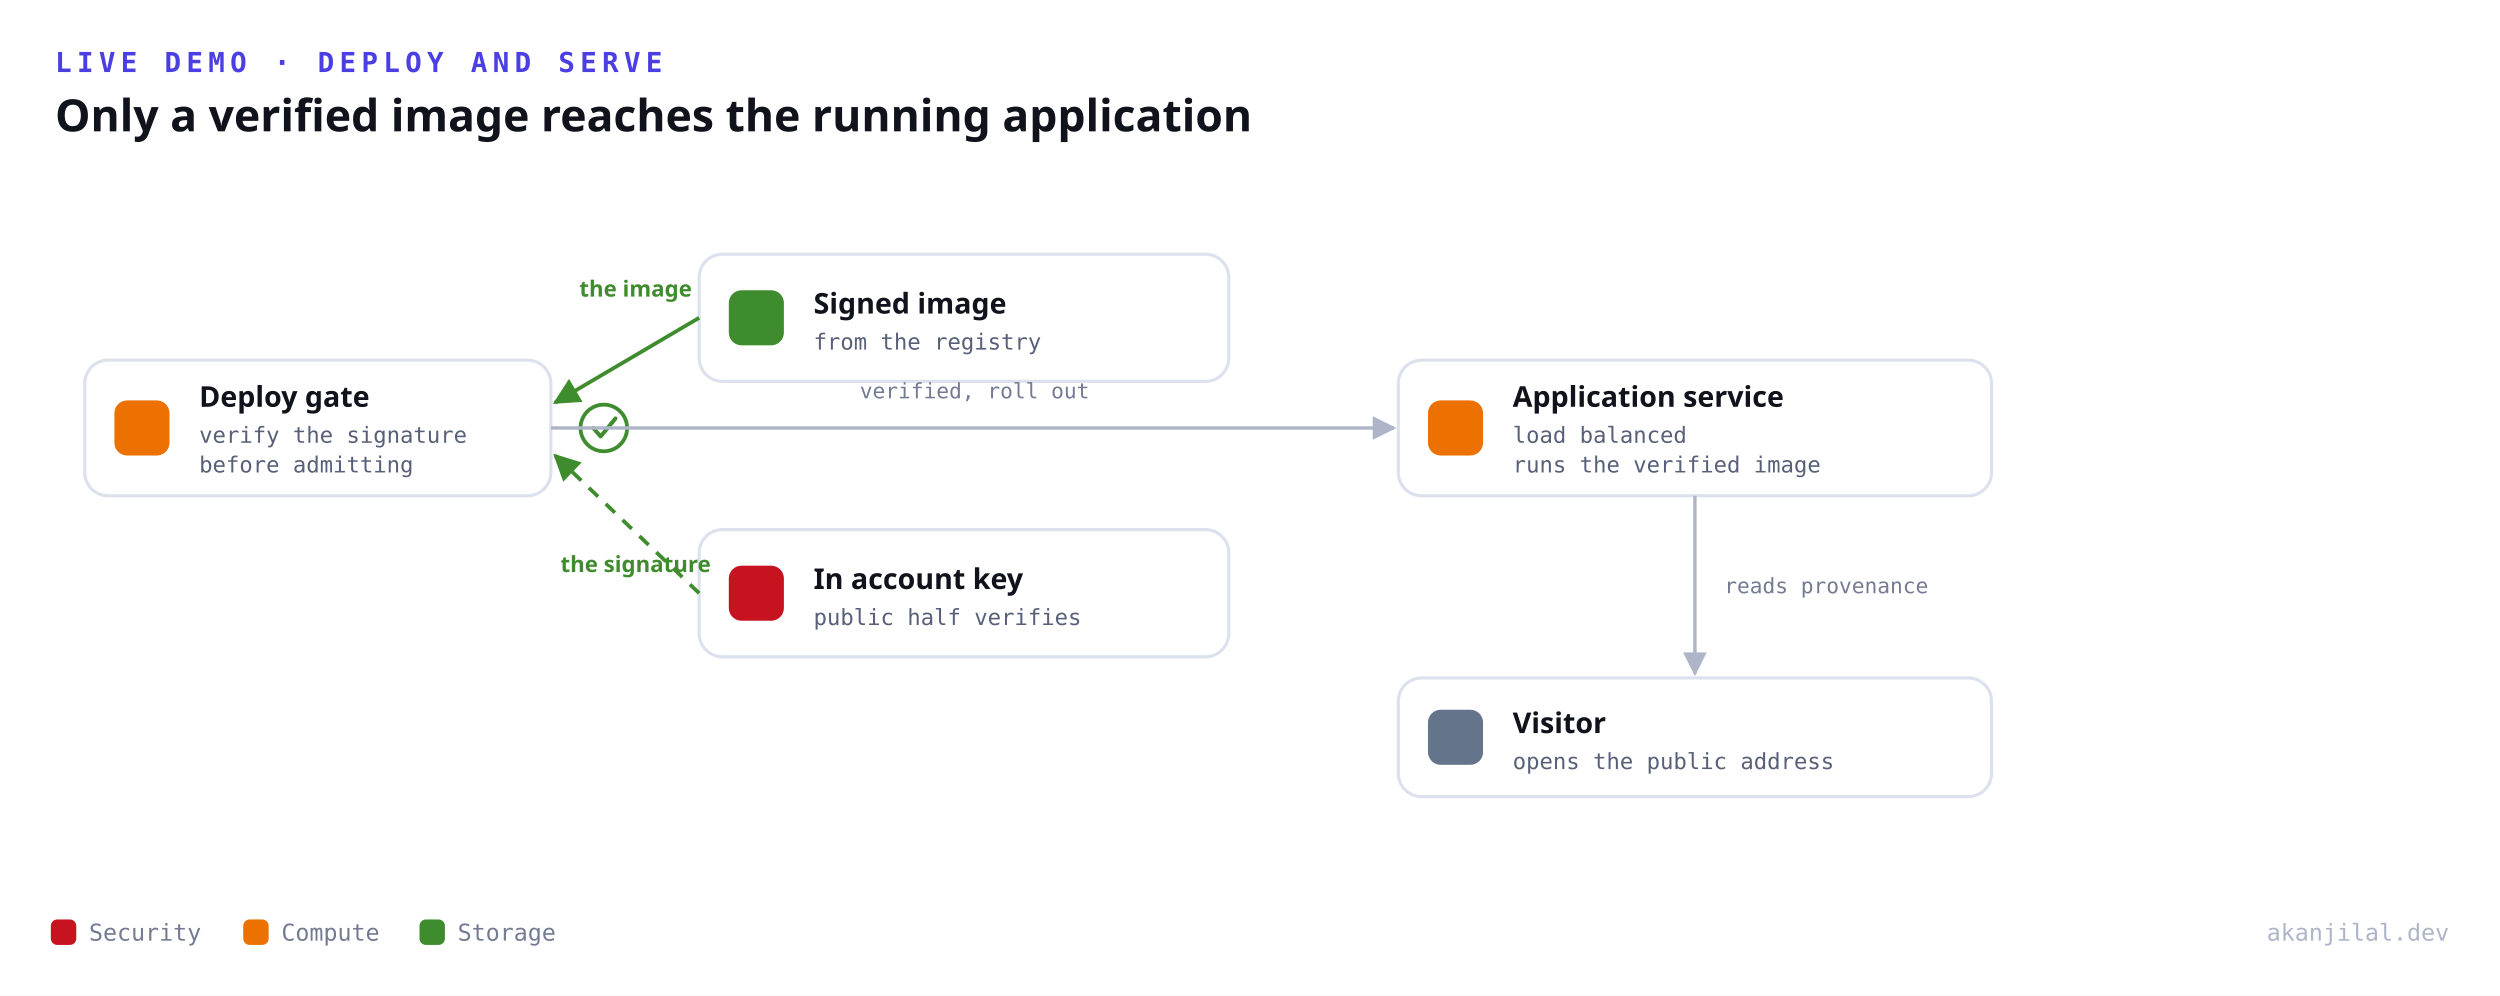
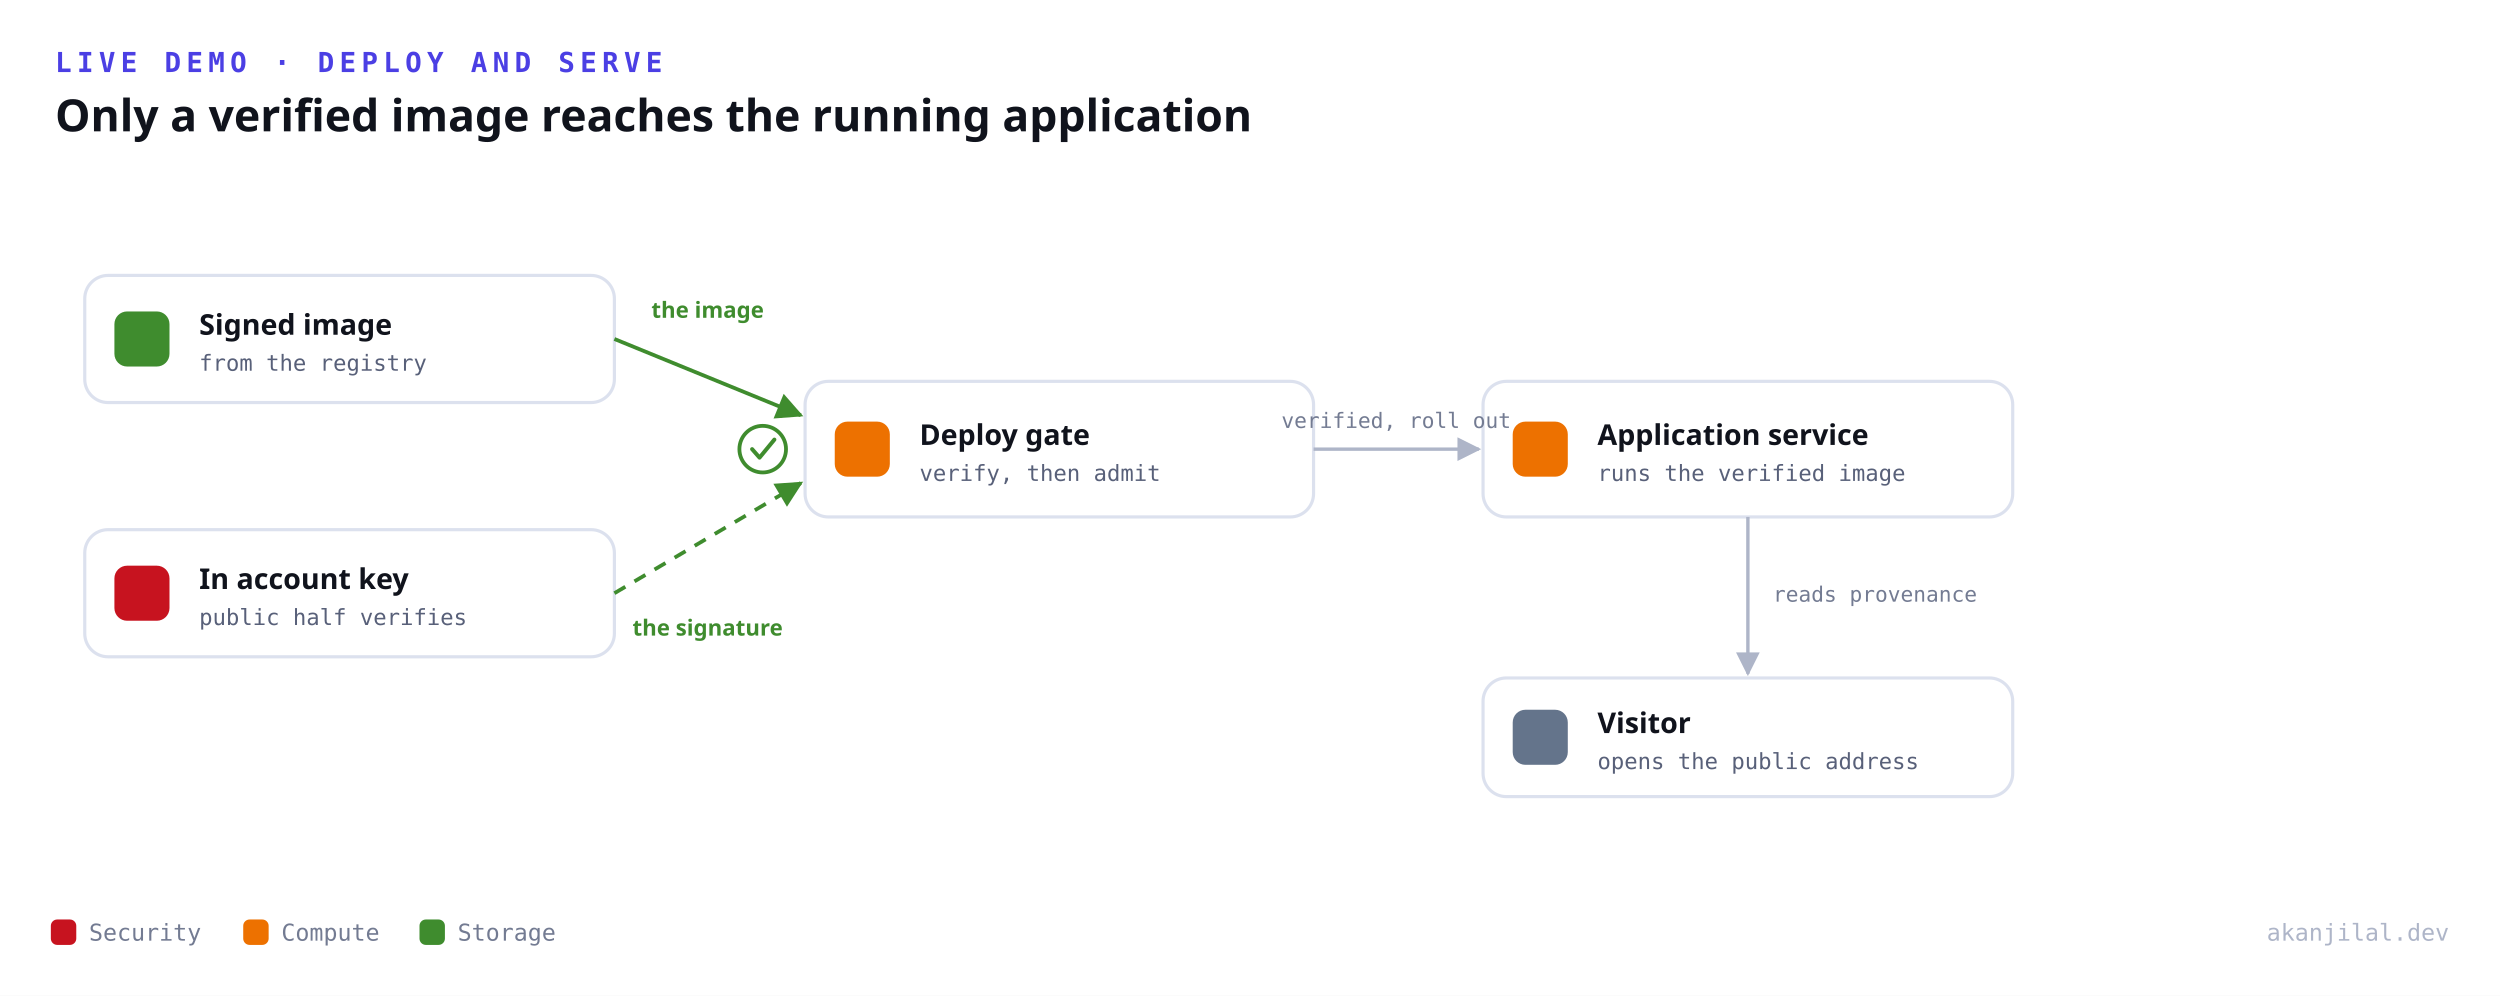
<svg xmlns="http://www.w3.org/2000/svg" viewBox="0 0 1180 470" role="img" aria-label="A second single use runner runs the deploy. It verifies the signature again with the in account key, and only a verified image is allowed to update the service. The application runs behind a public load balancer, where the visitor opens it and reads the image fingerprint and the verified state it reports about itself.">
  <style>
    .bg{fill:#FFFFFF}
    text{font-family:'IBM Plex Sans',system-ui,sans-serif}
    .eyebrow{font-family:'IBM Plex Mono',ui-monospace,monospace;font-size:13px;letter-spacing:2.5px;fill:#4B3FE4;font-weight:600}
    .head{font-size:21px;font-weight:700;fill:#10131C}
    .box{fill:#FFFFFF;stroke:#DCE1EE;stroke-width:1.5}
    .lbl{fill:#10131C;font-size:13.5px;font-weight:600}
    .sub{fill:#586079;font-family:'IBM Plex Mono',ui-monospace,monospace;font-size:10.5px}
    .conn{stroke:#AEB5C8;stroke-width:1.6;fill:none}
    .clbl{fill:#737B92;font-family:'IBM Plex Mono',ui-monospace,monospace;font-size:10px}
    .leg{fill:#737B92;font-family:'IBM Plex Mono',ui-monospace,monospace;font-size:11px}
    .wm{fill:#AEB5C8;font-family:'IBM Plex Mono',ui-monospace,monospace;font-size:11px}
    .tagtext{fill:#FFFFFF;font-family:'IBM Plex Mono',ui-monospace,monospace;font-size:11px;font-weight:600;letter-spacing:.4px}
    .num{fill:#FFFFFF;font-family:'IBM Plex Mono',ui-monospace,monospace;font-size:12px;font-weight:700}
    @media (prefers-color-scheme:dark){
      .bg{fill:#0C0F22}
      .head{fill:#E9EBF6}
      .eyebrow{fill:#8E80FF}
      .box{fill:#12162E;stroke:#242A4A}
      .lbl{fill:#E9EBF6}
      .sub,.clbl,.leg{fill:#9AA0BC}
      .conn{stroke:#3C4368}
      .wm{fill:#444B70}
    }
  </style>
  <defs>
    <marker id="ah" viewBox="0 0 10 10" refX="9" refY="5" markerWidth="7" markerHeight="7" orient="auto-start-reverse">
      <path d="M0,0 L10,5 L0,10 z" fill="#AEB5C8" />
    </marker>
    <marker id="ah2" viewBox="0 0 10 10" refX="9" refY="5" markerWidth="7" markerHeight="7" orient="auto-start-reverse">
      <path d="M0,0 L10,5 L0,10 z" fill="#AEB5C8" />
    </marker>
    <marker id="ahs" viewBox="0 0 10 10" refX="1" refY="5" markerWidth="7" markerHeight="7" orient="auto-start-reverse">
      <path d="M10,0 L0,5 L10,10 z" fill="#AEB5C8" />
    </marker>
    <marker id="ahG" viewBox="0 0 10 10" refX="9" refY="5" markerWidth="7" markerHeight="7" orient="auto-start-reverse">
      <path d="M0,0 L10,5 L0,10 z" fill="#3F8C2E" />
    </marker>
    <marker id="ahR" viewBox="0 0 10 10" refX="9" refY="5" markerWidth="7" markerHeight="7" orient="auto-start-reverse">
      <path d="M0,0 L10,5 L0,10 z" fill="#C7131F" />
    </marker>
  </defs>
  <rect class="bg" x="0" y="0" width="1180" height="470" />
  <text class="eyebrow" x="26" y="34">LIVE DEMO · DEPLOY AND SERVE</text>
  <text class="head" x="26" y="62">Only a verified image reaches the running application</text>
-   <rect class="box" x="40" y="170" width="220" height="64" rx="11" />
-   <rect x="54" y="189.0" width="26" height="26" rx="6" fill="#ED7100" />
-   <text class="lbl" x="94" y="192">Deploy gate</text>
-   <text class="sub" x="94" y="209">verify the signature</text>
-   <text class="sub" x="94" y="223">before admitting</text>
-   <rect class="box" x="330" y="120" width="250" height="60" rx="11" />
-   <rect x="344" y="137.0" width="26" height="26" rx="6" fill="#3F8C2E" />
-   <text class="lbl" x="384" y="148.0">Signed image</text>
-   <text class="sub" x="384" y="165.0">from the registry</text>
-   <rect class="box" x="330" y="250" width="250" height="60" rx="11" />
-   <rect x="344" y="267.0" width="26" height="26" rx="6" fill="#C7131F" />
-   <text class="lbl" x="384" y="278.0">In account key</text>
-   <text class="sub" x="384" y="295.0">public half verifies</text>
-   <path d="M 330 150 L 262 190" fill="none" stroke="#3F8C2E" stroke-width="1.8" marker-end="url(#ahG)" />
-   <text x="300" y="140" text-anchor="middle" fill="#3F8C2E" font-family="IBM Plex Mono,monospace" font-size="10.5" font-weight="600">the image</text>
-   <path d="M 330 280 L 262 215" fill="none" stroke="#3F8C2E" stroke-width="1.8" marker-end="url(#ahG)" stroke-dasharray="6 5" />
-   <text x="300" y="270" text-anchor="middle" fill="#3F8C2E" font-family="IBM Plex Mono,monospace" font-size="10.5" font-weight="600">the signature</text>
-   <circle cx="285" cy="202" r="11" fill="#FFFFFF" stroke="#3F8C2E" stroke-width="1.8" />
-   <path d="M 280 202 L 283.5 206 L 290.5 197.5" fill="none" stroke="#3F8C2E" stroke-width="1.9" stroke-linecap="round" stroke-linejoin="round" />
-   <rect class="box" x="660" y="170" width="280" height="64" rx="11" />
-   <rect x="674" y="189.0" width="26" height="26" rx="6" fill="#ED7100" />
-   <text class="lbl" x="714" y="192">Application service</text>
-   <text class="sub" x="714" y="209">load balanced</text>
-   <text class="sub" x="714" y="223">runs the verified image</text>
-   <path class="conn" d="M 260 202 L 658 202" marker-end="url(#ah)" />
-   <text class="clbl" x="460" y="188" text-anchor="middle">verified, roll out</text>
-   <rect class="box" x="660" y="320" width="280" height="56" rx="11" />
-   <rect x="674" y="335.0" width="26" height="26" rx="6" fill="#64748B" />
-   <text class="lbl" x="714" y="346.0">Visitor</text>
-   <text class="sub" x="714" y="363.0">opens the public address</text>
-   <path class="conn" d="M 800 234 L 800 318" marker-end="url(#ah)" />
-   <text class="clbl" x="862" y="280" text-anchor="middle">reads provenance</text>
+   <rect class="box" x="40" y="130" width="250" height="60" rx="11" />
+   <rect x="54" y="147.0" width="26" height="26" rx="6" fill="#3F8C2E" />
+   <text class="lbl" x="94" y="158.0">Signed image</text>
+   <text class="sub" x="94" y="175.0">from the registry</text>
+   <rect class="box" x="40" y="250" width="250" height="60" rx="11" />
+   <rect x="54" y="267.0" width="26" height="26" rx="6" fill="#C7131F" />
+   <text class="lbl" x="94" y="278.0">In account key</text>
+   <text class="sub" x="94" y="295.0">public half verifies</text>
+   <rect class="box" x="380" y="180" width="240" height="64" rx="11" />
+   <rect x="394" y="199.0" width="26" height="26" rx="6" fill="#ED7100" />
+   <text class="lbl" x="434" y="210.0">Deploy gate</text>
+   <text class="sub" x="434" y="227.0">verify, then admit</text>
+   <rect class="box" x="700" y="180" width="250" height="64" rx="11" />
+   <rect x="714" y="199.0" width="26" height="26" rx="6" fill="#ED7100" />
+   <text class="lbl" x="754" y="210.0">Application service</text>
+   <text class="sub" x="754" y="227.0">runs the verified image</text>
+   <rect class="box" x="700" y="320" width="250" height="56" rx="11" />
+   <rect x="714" y="335.0" width="26" height="26" rx="6" fill="#64748B" />
+   <text class="lbl" x="754" y="346.0">Visitor</text>
+   <text class="sub" x="754" y="363.0">opens the public address</text>
+   <path d="M 290 160 L 378 196" fill="none" stroke="#3F8C2E" stroke-width="1.8" marker-end="url(#ahG)" />
+   <text x="334" y="150" text-anchor="middle" fill="#3F8C2E" font-family="IBM Plex Mono,monospace" font-size="10.5" font-weight="600">the image</text>
+   <path d="M 290 280 L 378 228" fill="none" stroke="#3F8C2E" stroke-width="1.8" marker-end="url(#ahG)" stroke-dasharray="6 5" />
+   <text x="334" y="300" text-anchor="middle" fill="#3F8C2E" font-family="IBM Plex Mono,monospace" font-size="10.5" font-weight="600">the signature</text>
+   <circle cx="360" cy="212" r="11" fill="#FFFFFF" stroke="#3F8C2E" stroke-width="1.8" />
+   <path d="M 355 212 L 358.5 216 L 365.5 207.5" fill="none" stroke="#3F8C2E" stroke-width="1.9" stroke-linecap="round" stroke-linejoin="round" />
+   <path class="conn" d="M 620 212 L 698 212" marker-end="url(#ah)" />
+   <text class="clbl" x="659" y="202" text-anchor="middle">verified, roll out</text>
+   <path class="conn" d="M 825 244 L 825 318" marker-end="url(#ah)" />
+   <text class="clbl" x="885" y="284" text-anchor="middle">reads provenance</text>
  <rect x="24" y="434" width="12" height="12" rx="3" fill="#C7131F" />
  <text class="leg" x="42" y="444">Security</text>
  <rect x="114.8" y="434" width="12" height="12" rx="3" fill="#ED7100" />
  <text class="leg" x="132.8" y="444">Compute</text>
  <rect x="198.0" y="434" width="12" height="12" rx="3" fill="#3F8C2E" />
  <text class="leg" x="216.0" y="444">Storage</text>
  <text class="wm" x="1156" y="444" text-anchor="end">akanjilal.dev</text>
</svg>
